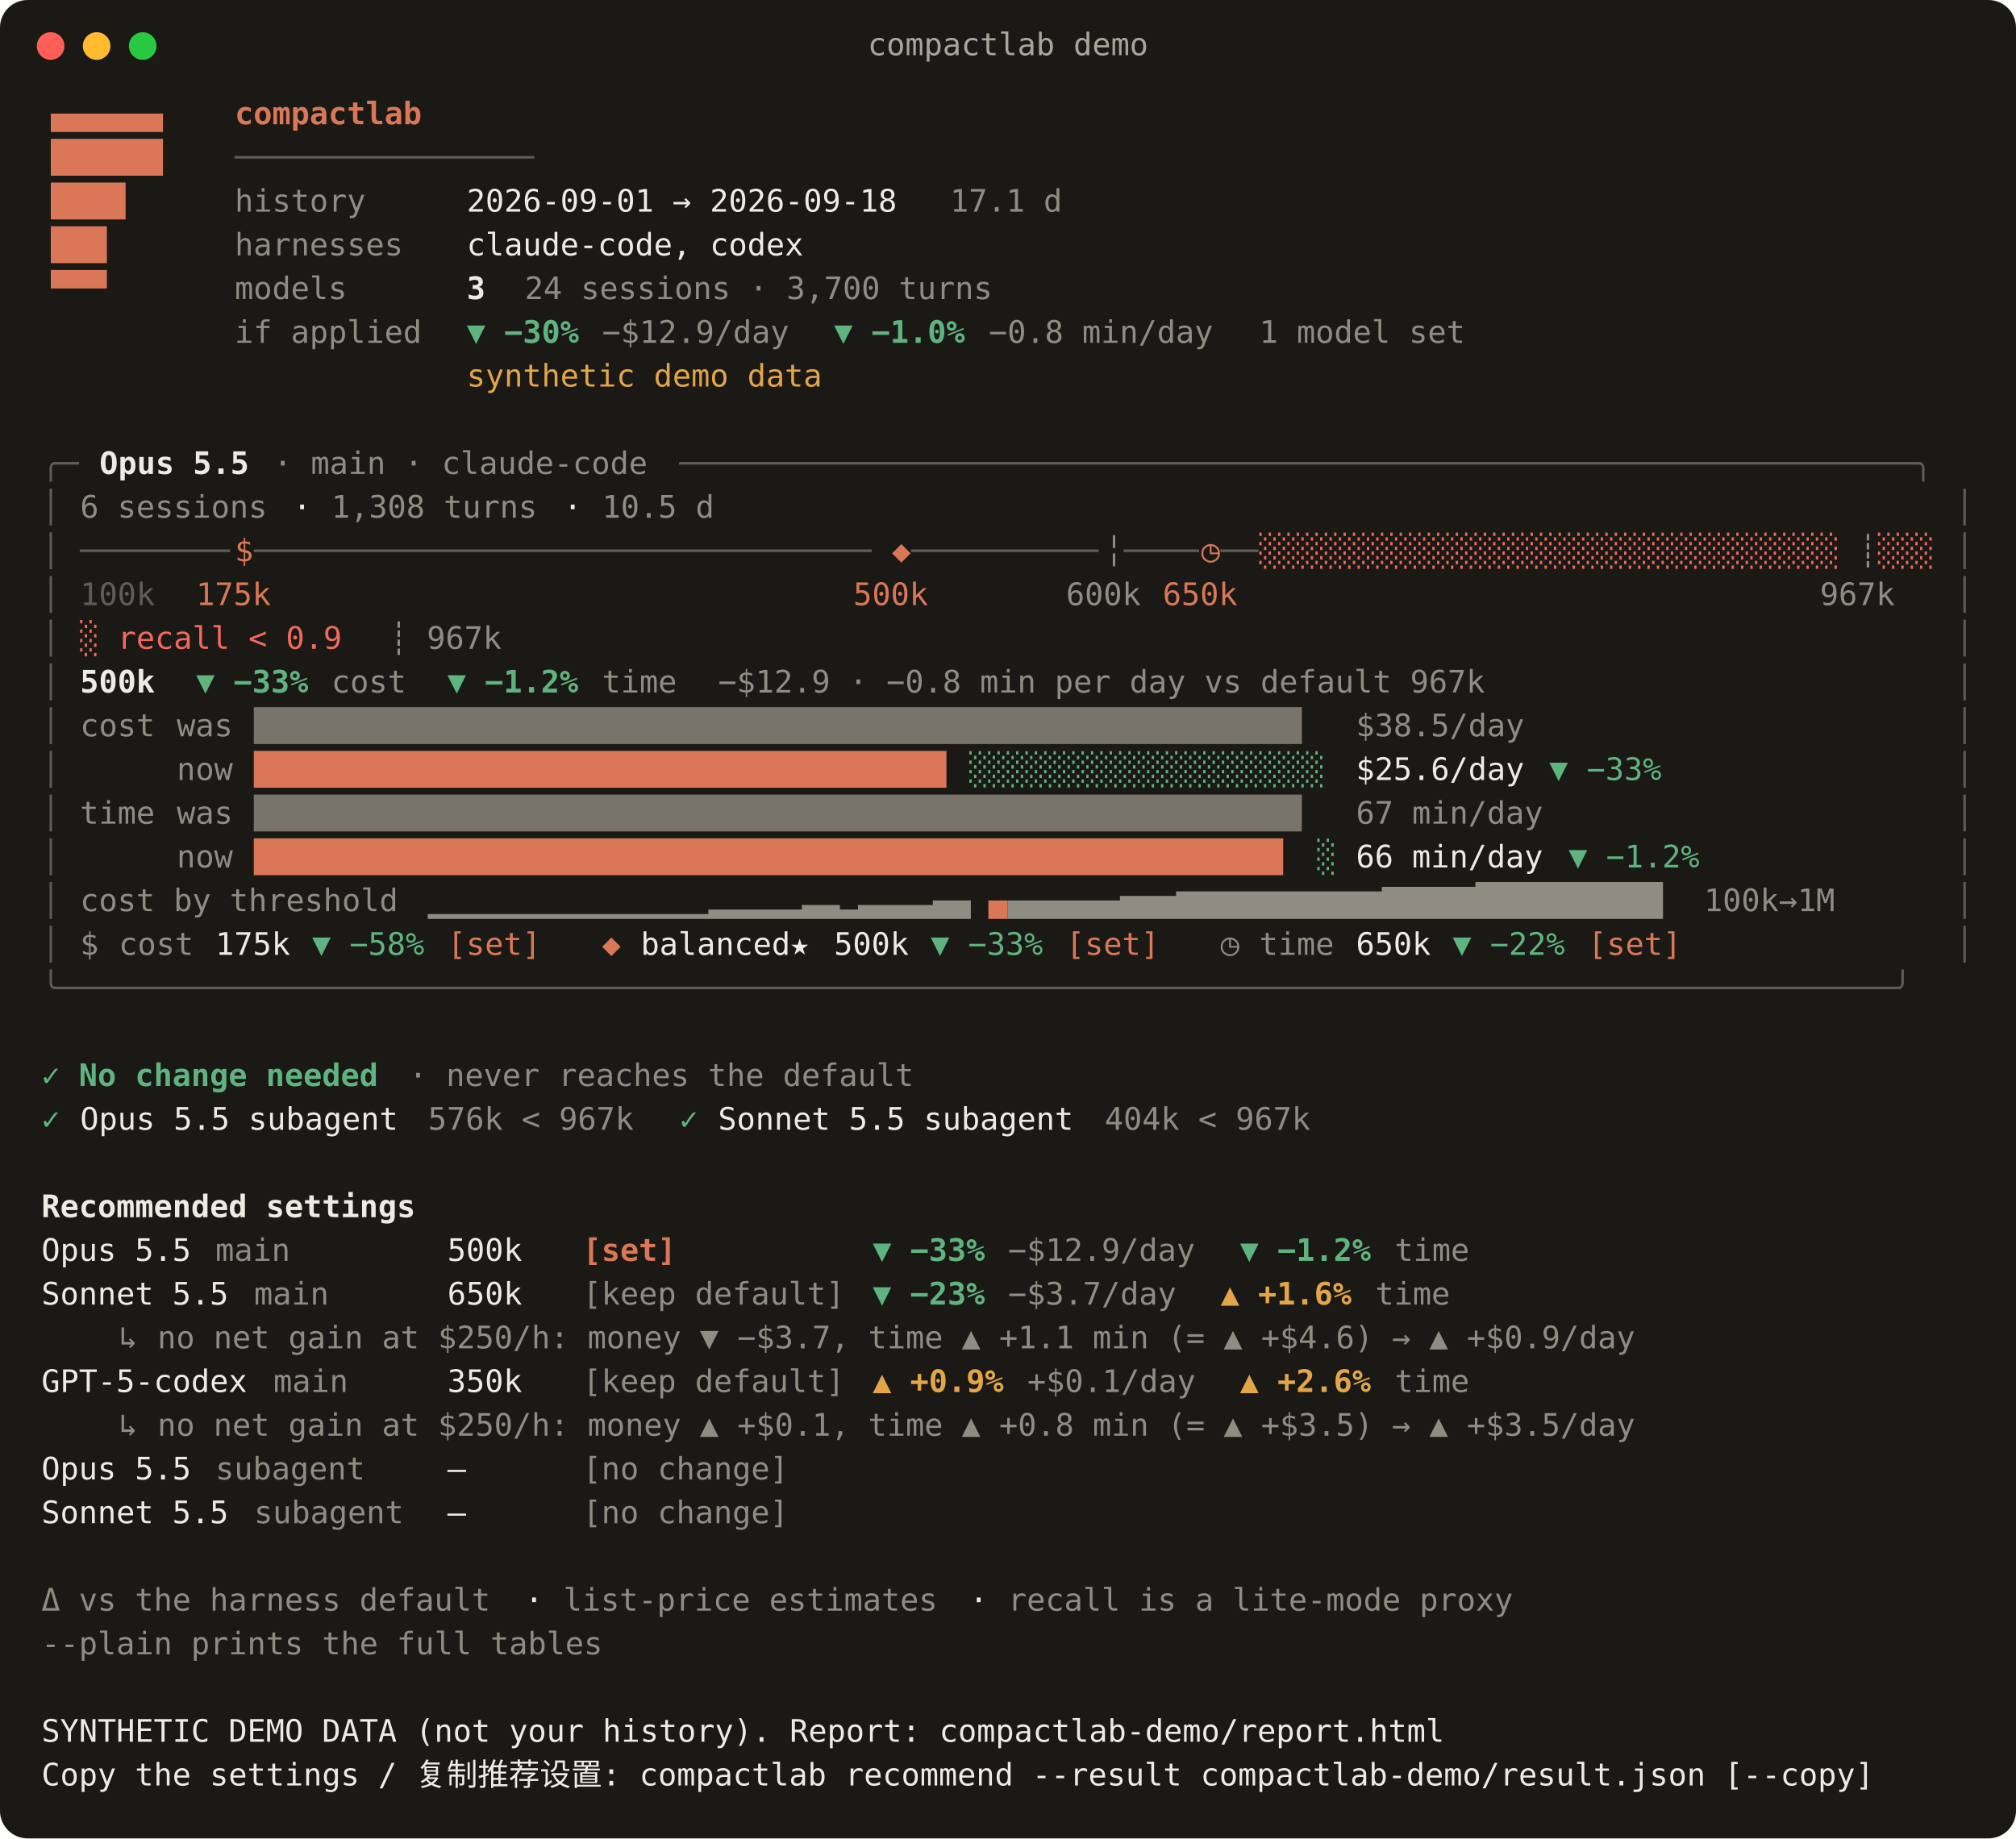
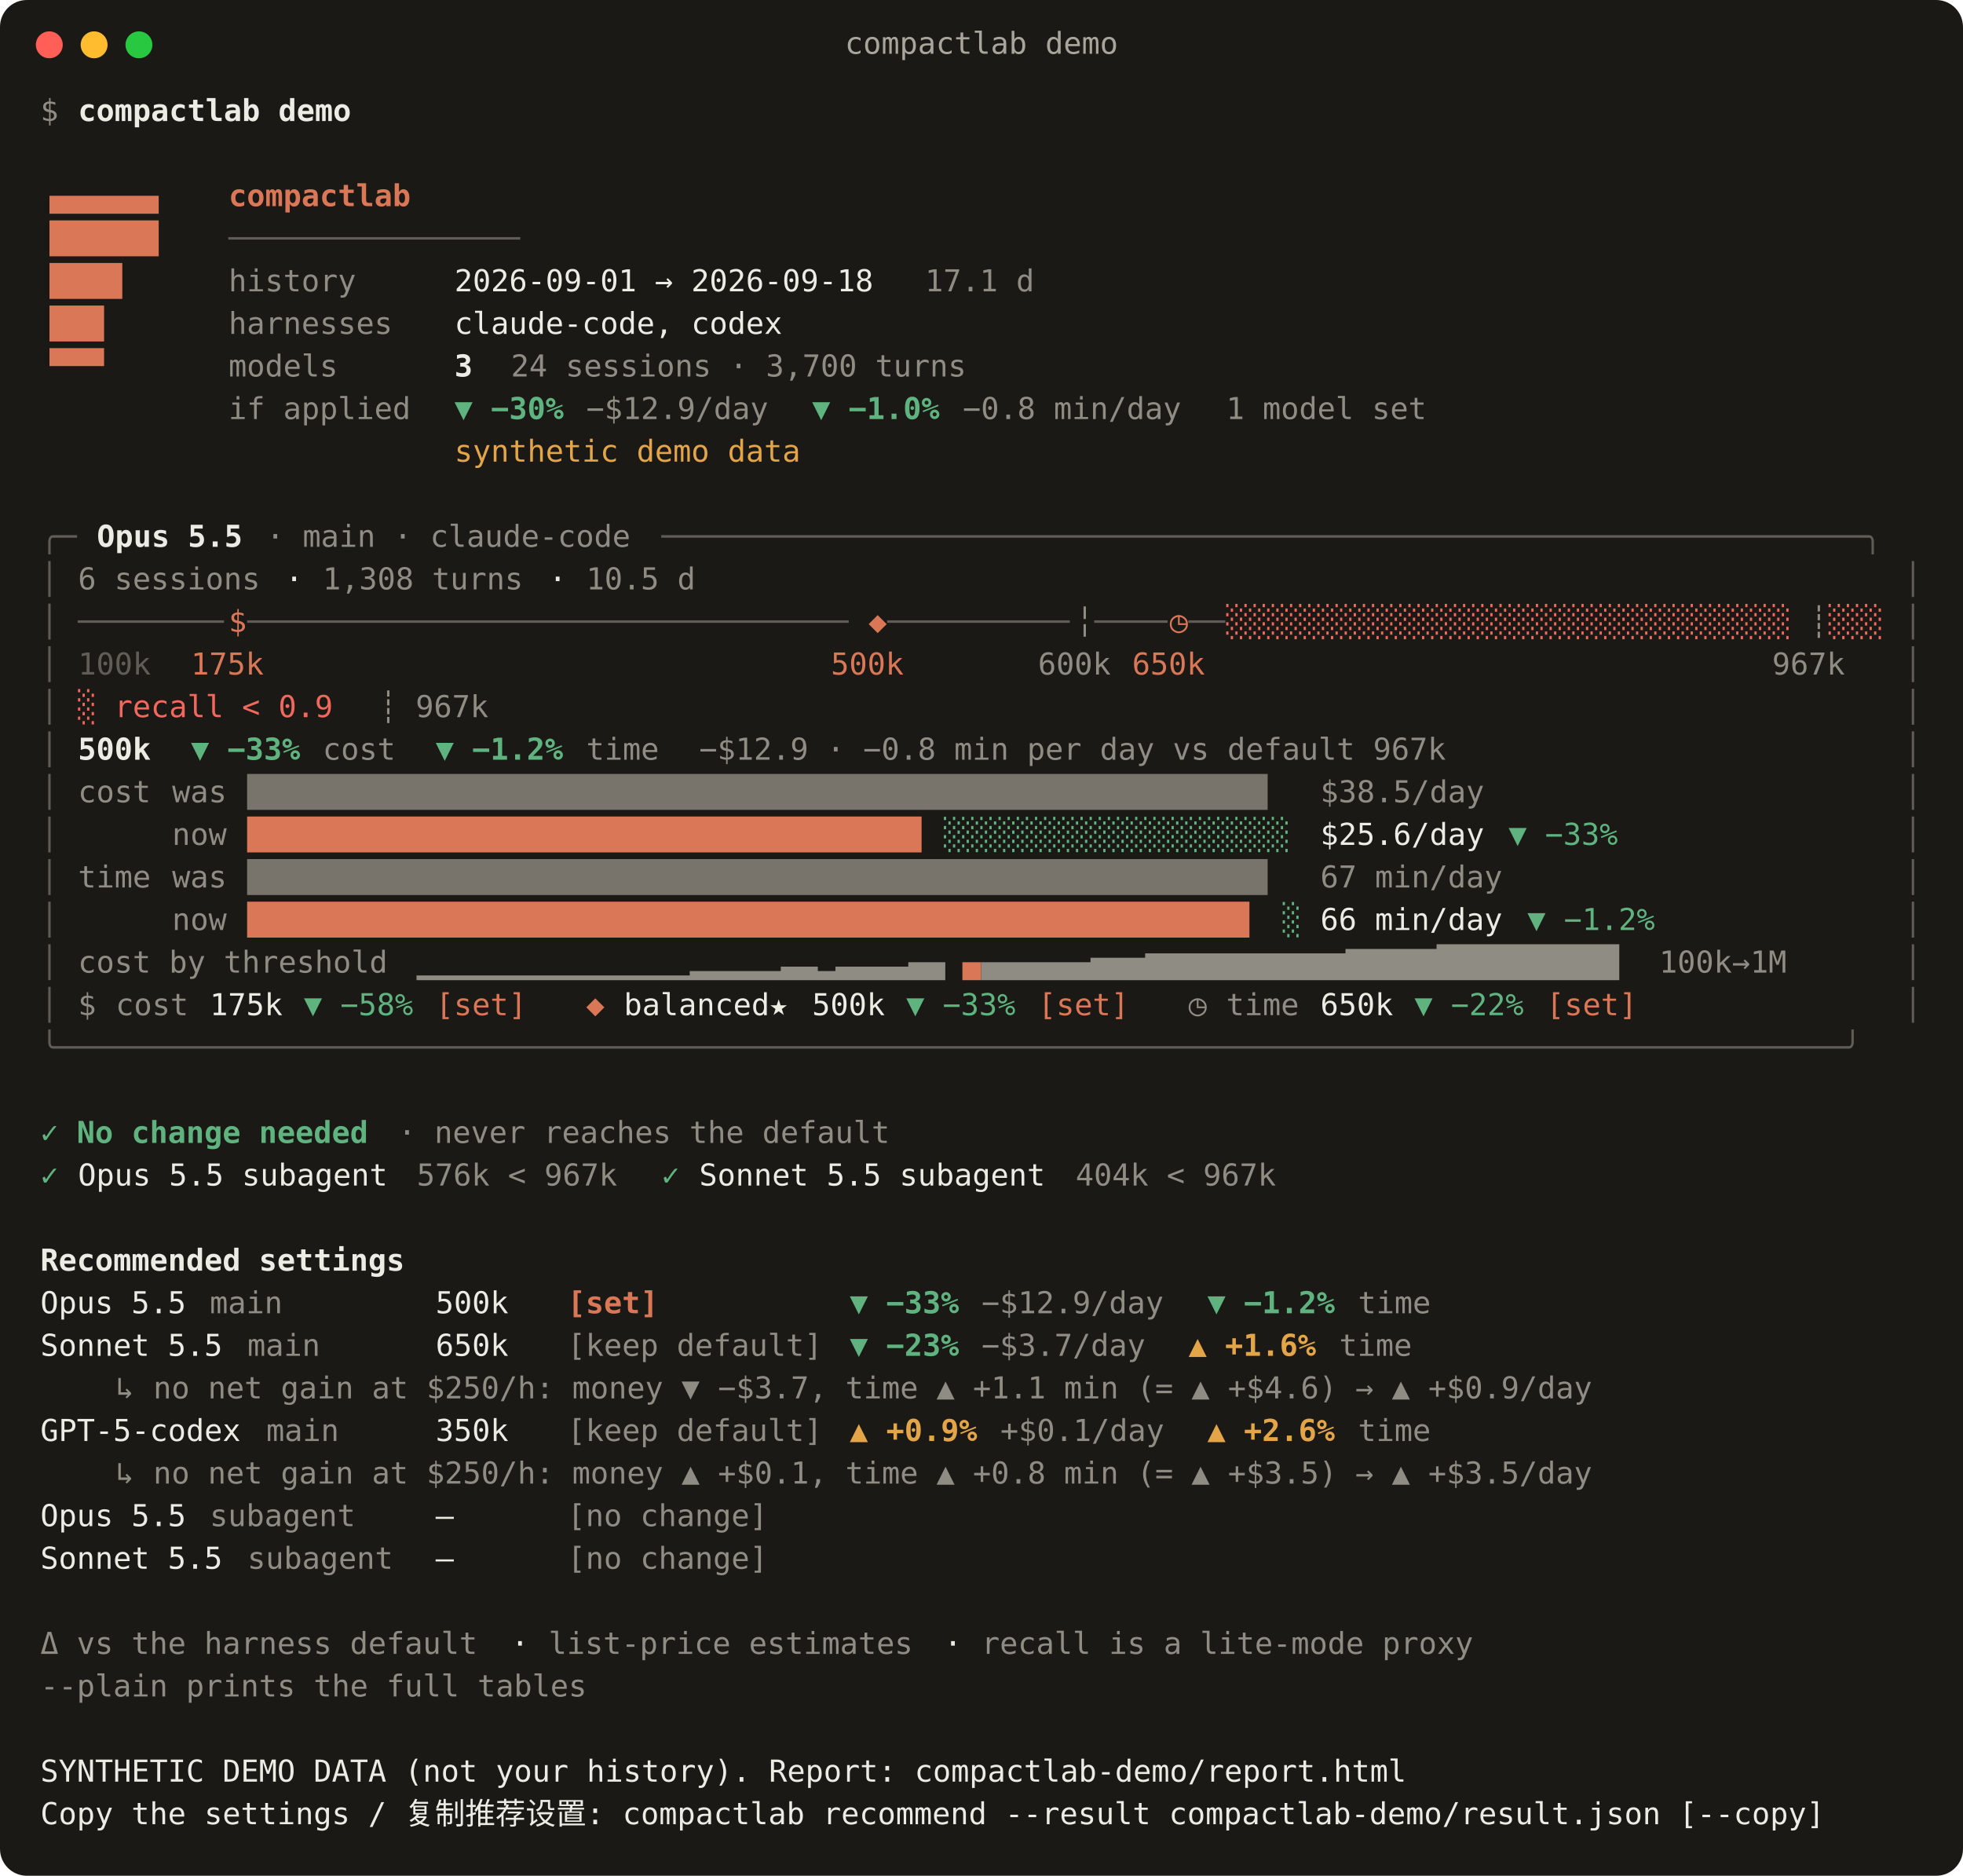
- <svg xmlns="http://www.w3.org/2000/svg" xml:space="preserve" viewBox="0 0 876 799" width="876" height="799" role="img" aria-label="compactlab demo (synthetic data)">
+ <svg xmlns="http://www.w3.org/2000/svg" xml:space="preserve" viewBox="0 0 876 837" width="876" height="837" role="img" aria-label="compactlab demo (synthetic data)">
  <style>
text{font-family:ui-monospace,SFMono-Regular,Menlo,Consolas,"DejaVu Sans Mono",monospace;font-size:13.5px;
 white-space:pre}
.r{animation:in .3s ease both}
@keyframes in{from{opacity:0}}
@media (prefers-reduced-motion:reduce){.r{animation:none}}
</style>
-   <rect width="876" height="799" rx="12" fill="#1a1915" />
+   <rect width="876" height="837" rx="12" fill="#1a1915" />
  <circle cx="22" cy="20" r="6" fill="#ff5f57" />
  <circle cx="42" cy="20" r="6" fill="#febc2e" />
  <circle cx="62" cy="20" r="6" fill="#28c840" />
  <text x="438" y="24" text-anchor="middle" fill="#a8a59b" font-size="12">compactlab demo</text>
  <text class="r" y="54" style="animation-delay:0.20s">
+     <tspan x="18.0" textLength="8.4" lengthAdjust="spacingAndGlyphs" fill="#8f8c83">$</tspan>
+     <tspan x="34.8" textLength="126.0" lengthAdjust="spacingAndGlyphs" fill="#ecebe4" font-weight="700">compactlab demo</tspan>
+   </text>
+   <text class="r" y="92" style="animation-delay:0.27s">
    <tspan x="18.0" textLength="58.8" lengthAdjust="spacingAndGlyphs" fill="#d97757">▗▄▄▄▄▄▖</tspan>
    <tspan x="102.0" textLength="84.0" lengthAdjust="spacingAndGlyphs" fill="#d97757" font-weight="700">compactlab</tspan>
  </text>
-   <text class="r" y="73" style="animation-delay:0.24s">
+   <text class="r" y="111" style="animation-delay:0.31s">
    <tspan x="18.0" textLength="58.8" lengthAdjust="spacingAndGlyphs" fill="#d97757">▐█████▌</tspan>
    <tspan x="102.0" textLength="134.4" lengthAdjust="spacingAndGlyphs" fill="#605d56">────────────────</tspan>
  </text>
-   <text class="r" y="92" style="animation-delay:0.27s">
+   <text class="r" y="130" style="animation-delay:0.34s">
    <tspan x="18.0" textLength="42.0" lengthAdjust="spacingAndGlyphs" fill="#d97757">▐███▌</tspan>
    <tspan x="102.0" textLength="58.8" lengthAdjust="spacingAndGlyphs" fill="#8f8c83">history</tspan>
    <tspan x="202.8" textLength="193.2" lengthAdjust="spacingAndGlyphs" fill="#ecebe4">2026-09-01 → 2026-09-18</tspan>
    <tspan x="412.8" textLength="50.4" lengthAdjust="spacingAndGlyphs" fill="#8f8c83">17.1 d</tspan>
  </text>
-   <text class="r" y="111" style="animation-delay:0.31s">
+   <text class="r" y="149" style="animation-delay:0.38s">
    <tspan x="18.0" textLength="33.6" lengthAdjust="spacingAndGlyphs" fill="#d97757">▐██▌</tspan>
    <tspan x="102.0" textLength="75.6" lengthAdjust="spacingAndGlyphs" fill="#8f8c83">harnesses</tspan>
    <tspan x="202.8" textLength="151.2" lengthAdjust="spacingAndGlyphs" fill="#ecebe4">claude-code, codex</tspan>
  </text>
-   <text class="r" y="130" style="animation-delay:0.34s">
+   <text class="r" y="168" style="animation-delay:0.41s">
    <tspan x="18.0" textLength="33.6" lengthAdjust="spacingAndGlyphs" fill="#d97757">▝▀▀▘</tspan>
    <tspan x="102.0" textLength="50.4" lengthAdjust="spacingAndGlyphs" fill="#8f8c83">models</tspan>
    <tspan x="202.8" textLength="8.4" lengthAdjust="spacingAndGlyphs" fill="#ecebe4" font-weight="700">3</tspan>
    <tspan x="228.0" textLength="210.0" lengthAdjust="spacingAndGlyphs" fill="#8f8c83">24 sessions · 3,700 turns</tspan>
  </text>
-   <text class="r" y="149" style="animation-delay:0.38s">
+   <text class="r" y="187" style="animation-delay:0.45s">
    <tspan x="102.0" textLength="84.0" lengthAdjust="spacingAndGlyphs" fill="#8f8c83">if applied</tspan>
    <tspan x="202.8" textLength="50.4" lengthAdjust="spacingAndGlyphs" fill="#5fb37f" font-weight="700">▼ −30%</tspan>
    <tspan x="261.6" textLength="84.0" lengthAdjust="spacingAndGlyphs" fill="#8f8c83">−$12.9/day</tspan>
    <tspan x="362.4" textLength="58.8" lengthAdjust="spacingAndGlyphs" fill="#5fb37f" font-weight="700">▼ −1.0%</tspan>
    <tspan x="429.6" textLength="100.8" lengthAdjust="spacingAndGlyphs" fill="#8f8c83">−0.8 min/day</tspan>
    <tspan x="547.2" textLength="92.4" lengthAdjust="spacingAndGlyphs" fill="#8f8c83">1 model set</tspan>
  </text>
-   <text class="r" y="168" style="animation-delay:0.41s">
+   <text class="r" y="206" style="animation-delay:0.48s">
    <tspan x="202.8" textLength="159.6" lengthAdjust="spacingAndGlyphs" fill="#e3a548">synthetic demo data</tspan>
  </text>
-   <text class="r" y="206" style="animation-delay:0.48s">
+   <text class="r" y="244" style="animation-delay:0.55s">
    <tspan x="18.0" textLength="16.8" lengthAdjust="spacingAndGlyphs" fill="#605d56">╭─</tspan>
    <tspan x="43.2" textLength="67.2" lengthAdjust="spacingAndGlyphs" fill="#ecebe4" font-weight="700">Opus 5.5</tspan>
    <tspan x="118.8" textLength="168.0" lengthAdjust="spacingAndGlyphs" fill="#8f8c83">· main · claude-code</tspan>
    <tspan x="295.2" textLength="562.8" lengthAdjust="spacingAndGlyphs" fill="#605d56">──────────────────────────────────────────────────────────────────╮</tspan>
  </text>
-   <text class="r" y="225" style="animation-delay:0.52s">
+   <text class="r" y="263" style="animation-delay:0.58s">
    <tspan x="18.0" textLength="8.4" lengthAdjust="spacingAndGlyphs" fill="#605d56">│</tspan>
    <tspan x="34.8" textLength="84.0" lengthAdjust="spacingAndGlyphs" fill="#8f8c83">6 sessions</tspan>
    <tspan x="127.2" textLength="8.4" lengthAdjust="spacingAndGlyphs" fill="#ecebe4">·</tspan>
    <tspan x="144.0" textLength="92.4" lengthAdjust="spacingAndGlyphs" fill="#8f8c83">1,308 turns</tspan>
    <tspan x="244.8" textLength="8.4" lengthAdjust="spacingAndGlyphs" fill="#ecebe4">·</tspan>
    <tspan x="261.6" textLength="50.4" lengthAdjust="spacingAndGlyphs" fill="#8f8c83">10.5 d</tspan>
    <tspan x="849.6" textLength="8.4" lengthAdjust="spacingAndGlyphs" fill="#605d56">│</tspan>
  </text>
-   <text class="r" y="244" style="animation-delay:0.55s">
+   <text class="r" y="282" style="animation-delay:0.62s">
    <tspan x="18.0" textLength="8.4" lengthAdjust="spacingAndGlyphs" fill="#605d56">│</tspan>
    <tspan x="34.8" textLength="67.2" lengthAdjust="spacingAndGlyphs" fill="#605d56">────────</tspan>
    <tspan x="102.0" textLength="8.4" lengthAdjust="spacingAndGlyphs" fill="#d97757">$</tspan>
    <tspan x="110.4" textLength="277.2" lengthAdjust="spacingAndGlyphs" fill="#605d56">─────────────────────────────────</tspan>
    <tspan x="387.6" textLength="8.4" lengthAdjust="spacingAndGlyphs" fill="#d97757" font-weight="700">◆</tspan>
    <tspan x="396.0" textLength="84.0" lengthAdjust="spacingAndGlyphs" fill="#605d56">──────────</tspan>
    <tspan x="480.0" textLength="8.4" lengthAdjust="spacingAndGlyphs" fill="#8f8c83">╎</tspan>
    <tspan x="488.4" textLength="33.6" lengthAdjust="spacingAndGlyphs" fill="#605d56">────</tspan>
    <tspan x="522.0" textLength="8.4" lengthAdjust="spacingAndGlyphs" fill="#d97757">◷</tspan>
    <tspan x="530.4" textLength="16.8" lengthAdjust="spacingAndGlyphs" fill="#605d56">──</tspan>
    <tspan x="547.2" textLength="260.4" lengthAdjust="spacingAndGlyphs" fill="#f2685c">░░░░░░░░░░░░░░░░░░░░░░░░░░░░░░░</tspan>
    <tspan x="807.6" textLength="8.4" lengthAdjust="spacingAndGlyphs" fill="#8f8c83">┊</tspan>
    <tspan x="816.0" textLength="25.2" lengthAdjust="spacingAndGlyphs" fill="#f2685c">░░░</tspan>
    <tspan x="849.6" textLength="8.4" lengthAdjust="spacingAndGlyphs" fill="#605d56">│</tspan>
  </text>
-   <text class="r" y="263" style="animation-delay:0.58s">
+   <text class="r" y="301" style="animation-delay:0.66s">
    <tspan x="18.0" textLength="8.4" lengthAdjust="spacingAndGlyphs" fill="#605d56">│</tspan>
    <tspan x="34.8" textLength="33.6" lengthAdjust="spacingAndGlyphs" fill="#605d56">100k</tspan>
    <tspan x="85.2" textLength="33.6" lengthAdjust="spacingAndGlyphs" fill="#d97757">175k</tspan>
    <tspan x="370.8" textLength="33.6" lengthAdjust="spacingAndGlyphs" fill="#d97757">500k</tspan>
    <tspan x="463.2" textLength="33.6" lengthAdjust="spacingAndGlyphs" fill="#8f8c83">600k</tspan>
    <tspan x="505.2" textLength="33.6" lengthAdjust="spacingAndGlyphs" fill="#d97757">650k</tspan>
    <tspan x="790.8" textLength="33.6" lengthAdjust="spacingAndGlyphs" fill="#8f8c83">967k</tspan>
    <tspan x="849.6" textLength="8.4" lengthAdjust="spacingAndGlyphs" fill="#605d56">│</tspan>
  </text>
-   <text class="r" y="282" style="animation-delay:0.62s">
+   <text class="r" y="320" style="animation-delay:0.69s">
    <tspan x="18.0" textLength="8.4" lengthAdjust="spacingAndGlyphs" fill="#605d56">│</tspan>
    <tspan x="34.8" textLength="117.6" lengthAdjust="spacingAndGlyphs" fill="#f2685c">░ recall &lt; 0.9</tspan>
    <tspan x="169.2" textLength="50.4" lengthAdjust="spacingAndGlyphs" fill="#8f8c83">┊ 967k</tspan>
    <tspan x="849.6" textLength="8.4" lengthAdjust="spacingAndGlyphs" fill="#605d56">│</tspan>
  </text>
-   <text class="r" y="301" style="animation-delay:0.66s">
+   <text class="r" y="339" style="animation-delay:0.73s">
    <tspan x="18.0" textLength="8.4" lengthAdjust="spacingAndGlyphs" fill="#605d56">│</tspan>
    <tspan x="34.8" textLength="33.6" lengthAdjust="spacingAndGlyphs" fill="#ecebe4" font-weight="700">500k</tspan>
    <tspan x="85.2" textLength="50.4" lengthAdjust="spacingAndGlyphs" fill="#5fb37f" font-weight="700">▼ −33%</tspan>
    <tspan x="144.0" textLength="33.6" lengthAdjust="spacingAndGlyphs" fill="#8f8c83">cost</tspan>
    <tspan x="194.4" textLength="58.8" lengthAdjust="spacingAndGlyphs" fill="#5fb37f" font-weight="700">▼ −1.2%</tspan>
    <tspan x="261.6" textLength="33.6" lengthAdjust="spacingAndGlyphs" fill="#8f8c83">time</tspan>
    <tspan x="312.0" textLength="344.4" lengthAdjust="spacingAndGlyphs" fill="#8f8c83">−$12.9 · −0.8 min per day vs default 967k</tspan>
    <tspan x="849.6" textLength="8.4" lengthAdjust="spacingAndGlyphs" fill="#605d56">│</tspan>
  </text>
-   <text class="r" y="320" style="animation-delay:0.69s">
+   <text class="r" y="358" style="animation-delay:0.76s">
    <tspan x="18.0" textLength="8.4" lengthAdjust="spacingAndGlyphs" fill="#605d56">│</tspan>
    <tspan x="34.8" textLength="33.6" lengthAdjust="spacingAndGlyphs" fill="#8f8c83">cost</tspan>
    <tspan x="76.8" textLength="25.2" lengthAdjust="spacingAndGlyphs" fill="#8f8c83">was</tspan>
    <tspan x="110.4" textLength="470.4" lengthAdjust="spacingAndGlyphs" fill="#78746c">████████████████████████████████████████████████████████</tspan>
    <tspan x="589.2" textLength="75.6" lengthAdjust="spacingAndGlyphs" fill="#8f8c83">$38.5/day</tspan>
    <tspan x="849.6" textLength="8.4" lengthAdjust="spacingAndGlyphs" fill="#605d56">│</tspan>
  </text>
-   <text class="r" y="339" style="animation-delay:0.73s">
+   <text class="r" y="377" style="animation-delay:0.80s">
    <tspan x="18.0" textLength="8.4" lengthAdjust="spacingAndGlyphs" fill="#605d56">│</tspan>
    <tspan x="76.8" textLength="25.2" lengthAdjust="spacingAndGlyphs" fill="#8f8c83">now</tspan>
    <tspan x="110.4" textLength="310.8" lengthAdjust="spacingAndGlyphs" fill="#d97757">█████████████████████████████████████</tspan>
    <tspan x="421.2" textLength="159.6" lengthAdjust="spacingAndGlyphs" fill="#5fb37f">░░░░░░░░░░░░░░░░░░░</tspan>
    <tspan x="589.2" textLength="75.6" lengthAdjust="spacingAndGlyphs" fill="#ecebe4">$25.6/day</tspan>
    <tspan x="673.2" textLength="50.4" lengthAdjust="spacingAndGlyphs" fill="#5fb37f">▼ −33%</tspan>
    <tspan x="849.6" textLength="8.4" lengthAdjust="spacingAndGlyphs" fill="#605d56">│</tspan>
  </text>
-   <text class="r" y="358" style="animation-delay:0.76s">
+   <text class="r" y="396" style="animation-delay:0.83s">
    <tspan x="18.0" textLength="8.4" lengthAdjust="spacingAndGlyphs" fill="#605d56">│</tspan>
    <tspan x="34.8" textLength="33.6" lengthAdjust="spacingAndGlyphs" fill="#8f8c83">time</tspan>
    <tspan x="76.8" textLength="25.2" lengthAdjust="spacingAndGlyphs" fill="#8f8c83">was</tspan>
    <tspan x="110.4" textLength="470.4" lengthAdjust="spacingAndGlyphs" fill="#78746c">████████████████████████████████████████████████████████</tspan>
    <tspan x="589.2" textLength="84.0" lengthAdjust="spacingAndGlyphs" fill="#8f8c83">67 min/day</tspan>
    <tspan x="849.6" textLength="8.4" lengthAdjust="spacingAndGlyphs" fill="#605d56">│</tspan>
  </text>
-   <text class="r" y="377" style="animation-delay:0.80s">
+   <text class="r" y="415" style="animation-delay:0.86s">
    <tspan x="18.0" textLength="8.4" lengthAdjust="spacingAndGlyphs" fill="#605d56">│</tspan>
    <tspan x="76.8" textLength="25.2" lengthAdjust="spacingAndGlyphs" fill="#8f8c83">now</tspan>
    <tspan x="110.4" textLength="462.0" lengthAdjust="spacingAndGlyphs" fill="#d97757">███████████████████████████████████████████████████████</tspan>
    <tspan x="572.4" textLength="8.4" lengthAdjust="spacingAndGlyphs" fill="#5fb37f">░</tspan>
    <tspan x="589.2" textLength="84.0" lengthAdjust="spacingAndGlyphs" fill="#ecebe4">66 min/day</tspan>
    <tspan x="681.6" textLength="58.8" lengthAdjust="spacingAndGlyphs" fill="#5fb37f">▼ −1.2%</tspan>
    <tspan x="849.6" textLength="8.4" lengthAdjust="spacingAndGlyphs" fill="#605d56">│</tspan>
  </text>
-   <text class="r" y="396" style="animation-delay:0.83s">
+   <text class="r" y="434" style="animation-delay:0.90s">
    <tspan x="18.0" textLength="8.4" lengthAdjust="spacingAndGlyphs" fill="#605d56">│</tspan>
    <tspan x="34.8" textLength="142.8" lengthAdjust="spacingAndGlyphs" fill="#8f8c83">cost by threshold</tspan>
    <tspan x="186.0" textLength="243.6" lengthAdjust="spacingAndGlyphs" fill="#8f8c83">▁▁▁▁▁▁▁▁▁▁▁▁▁▁▁▂▂▂▂▂▃▃▂▃▃▃▃▄▄</tspan>
    <tspan x="429.6" textLength="8.4" lengthAdjust="spacingAndGlyphs" fill="#d97757" font-weight="700">▄</tspan>
    <tspan x="438.0" textLength="294.0" lengthAdjust="spacingAndGlyphs" fill="#8f8c83">▄▄▄▄▄▄▅▅▅▆▆▆▆▆▆▆▆▆▆▆▇▇▇▇▇██████████</tspan>
    <tspan x="740.4" textLength="58.8" lengthAdjust="spacingAndGlyphs" fill="#8f8c83">100k→1M</tspan>
    <tspan x="849.6" textLength="8.4" lengthAdjust="spacingAndGlyphs" fill="#605d56">│</tspan>
  </text>
-   <text class="r" y="415" style="animation-delay:0.86s">
+   <text class="r" y="453" style="animation-delay:0.94s">
    <tspan x="18.0" textLength="8.4" lengthAdjust="spacingAndGlyphs" fill="#605d56">│</tspan>
    <tspan x="34.8" textLength="8.4" lengthAdjust="spacingAndGlyphs" fill="#8f8c83">$</tspan>
    <tspan x="51.6" textLength="33.6" lengthAdjust="spacingAndGlyphs" fill="#8f8c83">cost</tspan>
    <tspan x="93.6" textLength="33.6" lengthAdjust="spacingAndGlyphs" fill="#ecebe4">175k</tspan>
    <tspan x="135.6" textLength="50.4" lengthAdjust="spacingAndGlyphs" fill="#5fb37f">▼ −58%</tspan>
    <tspan x="194.4" textLength="42.0" lengthAdjust="spacingAndGlyphs" fill="#d97757">[set]</tspan>
    <tspan x="261.6" textLength="8.4" lengthAdjust="spacingAndGlyphs" fill="#d97757">◆</tspan>
    <tspan x="278.4" textLength="75.6" lengthAdjust="spacingAndGlyphs" fill="#ecebe4">balanced★</tspan>
    <tspan x="362.4" textLength="33.6" lengthAdjust="spacingAndGlyphs" fill="#ecebe4">500k</tspan>
    <tspan x="404.4" textLength="50.4" lengthAdjust="spacingAndGlyphs" fill="#5fb37f">▼ −33%</tspan>
    <tspan x="463.2" textLength="42.0" lengthAdjust="spacingAndGlyphs" fill="#d97757">[set]</tspan>
    <tspan x="530.4" textLength="8.4" lengthAdjust="spacingAndGlyphs" fill="#8f8c83">◷</tspan>
    <tspan x="547.2" textLength="33.6" lengthAdjust="spacingAndGlyphs" fill="#8f8c83">time</tspan>
    <tspan x="589.2" textLength="33.6" lengthAdjust="spacingAndGlyphs" fill="#ecebe4">650k</tspan>
    <tspan x="631.2" textLength="50.4" lengthAdjust="spacingAndGlyphs" fill="#5fb37f">▼ −22%</tspan>
    <tspan x="690.0" textLength="42.0" lengthAdjust="spacingAndGlyphs" fill="#d97757">[set]</tspan>
    <tspan x="849.6" textLength="8.4" lengthAdjust="spacingAndGlyphs" fill="#605d56">│</tspan>
  </text>
-   <text class="r" y="434" style="animation-delay:0.90s">
+   <text class="r" y="472" style="animation-delay:0.97s">
    <tspan x="18.0" textLength="840.0" lengthAdjust="spacingAndGlyphs" fill="#605d56">╰──────────────────────────────────────────────────────────────────────────────────────────────────╯</tspan>
  </text>
-   <text class="r" y="472" style="animation-delay:0.97s">
+   <text class="r" y="510" style="animation-delay:1.04s">
    <tspan x="18.0" textLength="151.2" lengthAdjust="spacingAndGlyphs" fill="#5fb37f" font-weight="700">✓ No change needed</tspan>
    <tspan x="177.6" textLength="226.8" lengthAdjust="spacingAndGlyphs" fill="#8f8c83">· never reaches the default</tspan>
  </text>
-   <text class="r" y="491" style="animation-delay:1.01s">
+   <text class="r" y="529" style="animation-delay:1.08s">
    <tspan x="18.0" textLength="8.4" lengthAdjust="spacingAndGlyphs" fill="#5fb37f">✓</tspan>
    <tspan x="34.8" textLength="142.8" lengthAdjust="spacingAndGlyphs" fill="#ecebe4">Opus 5.5 subagent</tspan>
    <tspan x="186.0" textLength="92.4" lengthAdjust="spacingAndGlyphs" fill="#8f8c83">576k &lt; 967k</tspan>
    <tspan x="295.2" textLength="8.4" lengthAdjust="spacingAndGlyphs" fill="#5fb37f">✓</tspan>
    <tspan x="312.0" textLength="159.6" lengthAdjust="spacingAndGlyphs" fill="#ecebe4">Sonnet 5.5 subagent</tspan>
    <tspan x="480.0" textLength="92.4" lengthAdjust="spacingAndGlyphs" fill="#8f8c83">404k &lt; 967k</tspan>
  </text>
-   <text class="r" y="529" style="animation-delay:1.08s">
+   <text class="r" y="567" style="animation-delay:1.15s">
    <tspan x="18.0" textLength="168.0" lengthAdjust="spacingAndGlyphs" fill="#ecebe4" font-weight="700">Recommended settings</tspan>
  </text>
-   <text class="r" y="548" style="animation-delay:1.11s">
+   <text class="r" y="586" style="animation-delay:1.18s">
    <tspan x="18.0" textLength="67.2" lengthAdjust="spacingAndGlyphs" fill="#ecebe4">Opus 5.5</tspan>
    <tspan x="93.6" textLength="33.6" lengthAdjust="spacingAndGlyphs" fill="#8f8c83">main</tspan>
    <tspan x="194.4" textLength="33.6" lengthAdjust="spacingAndGlyphs" fill="#ecebe4">500k</tspan>
    <tspan x="253.2" textLength="42.0" lengthAdjust="spacingAndGlyphs" fill="#d97757" font-weight="700">[set]</tspan>
    <tspan x="379.2" textLength="50.4" lengthAdjust="spacingAndGlyphs" fill="#5fb37f" font-weight="700">▼ −33%</tspan>
    <tspan x="438.0" textLength="84.0" lengthAdjust="spacingAndGlyphs" fill="#8f8c83">−$12.9/day</tspan>
    <tspan x="538.8" textLength="58.8" lengthAdjust="spacingAndGlyphs" fill="#5fb37f" font-weight="700">▼ −1.2%</tspan>
    <tspan x="606.0" textLength="33.6" lengthAdjust="spacingAndGlyphs" fill="#8f8c83">time</tspan>
  </text>
-   <text class="r" y="567" style="animation-delay:1.15s">
+   <text class="r" y="605" style="animation-delay:1.22s">
    <tspan x="18.0" textLength="84.0" lengthAdjust="spacingAndGlyphs" fill="#ecebe4">Sonnet 5.5</tspan>
    <tspan x="110.4" textLength="33.6" lengthAdjust="spacingAndGlyphs" fill="#8f8c83">main</tspan>
    <tspan x="194.4" textLength="33.6" lengthAdjust="spacingAndGlyphs" fill="#ecebe4">650k</tspan>
    <tspan x="253.2" textLength="117.6" lengthAdjust="spacingAndGlyphs" fill="#8f8c83">[keep default]</tspan>
    <tspan x="379.2" textLength="50.4" lengthAdjust="spacingAndGlyphs" fill="#5fb37f" font-weight="700">▼ −23%</tspan>
    <tspan x="438.0" textLength="75.6" lengthAdjust="spacingAndGlyphs" fill="#8f8c83">−$3.7/day</tspan>
    <tspan x="530.4" textLength="58.8" lengthAdjust="spacingAndGlyphs" fill="#e3a548" font-weight="700">▲ +1.6%</tspan>
    <tspan x="597.6" textLength="33.6" lengthAdjust="spacingAndGlyphs" fill="#8f8c83">time</tspan>
  </text>
-   <text class="r" y="586" style="animation-delay:1.18s">
+   <text class="r" y="624" style="animation-delay:1.25s">
    <tspan x="51.6" textLength="8.4" lengthAdjust="spacingAndGlyphs" fill="#8f8c83">↳</tspan>
    <tspan x="68.4" textLength="663.6" lengthAdjust="spacingAndGlyphs" fill="#8f8c83">no net gain at $250/h: money ▼ −$3.7, time ▲ +1.1 min (= ▲ +$4.6) → ▲ +$0.9/day</tspan>
  </text>
-   <text class="r" y="605" style="animation-delay:1.22s">
+   <text class="r" y="643" style="animation-delay:1.29s">
    <tspan x="18.0" textLength="92.4" lengthAdjust="spacingAndGlyphs" fill="#ecebe4">GPT-5-codex</tspan>
    <tspan x="118.8" textLength="33.6" lengthAdjust="spacingAndGlyphs" fill="#8f8c83">main</tspan>
    <tspan x="194.4" textLength="33.6" lengthAdjust="spacingAndGlyphs" fill="#ecebe4">350k</tspan>
    <tspan x="253.2" textLength="117.6" lengthAdjust="spacingAndGlyphs" fill="#8f8c83">[keep default]</tspan>
    <tspan x="379.2" textLength="58.8" lengthAdjust="spacingAndGlyphs" fill="#e3a548" font-weight="700">▲ +0.9%</tspan>
    <tspan x="446.4" textLength="75.6" lengthAdjust="spacingAndGlyphs" fill="#8f8c83">+$0.1/day</tspan>
    <tspan x="538.8" textLength="58.8" lengthAdjust="spacingAndGlyphs" fill="#e3a548" font-weight="700">▲ +2.6%</tspan>
    <tspan x="606.0" textLength="33.6" lengthAdjust="spacingAndGlyphs" fill="#8f8c83">time</tspan>
  </text>
-   <text class="r" y="624" style="animation-delay:1.25s">
+   <text class="r" y="662" style="animation-delay:1.32s">
    <tspan x="51.6" textLength="8.4" lengthAdjust="spacingAndGlyphs" fill="#8f8c83">↳</tspan>
    <tspan x="68.4" textLength="663.6" lengthAdjust="spacingAndGlyphs" fill="#8f8c83">no net gain at $250/h: money ▲ +$0.1, time ▲ +0.8 min (= ▲ +$3.5) → ▲ +$3.5/day</tspan>
  </text>
-   <text class="r" y="643" style="animation-delay:1.29s">
+   <text class="r" y="681" style="animation-delay:1.35s">
    <tspan x="18.0" textLength="67.2" lengthAdjust="spacingAndGlyphs" fill="#ecebe4">Opus 5.5</tspan>
    <tspan x="93.6" textLength="67.2" lengthAdjust="spacingAndGlyphs" fill="#8f8c83">subagent</tspan>
    <tspan x="194.4" textLength="8.4" lengthAdjust="spacingAndGlyphs" fill="#ecebe4">–</tspan>
    <tspan x="253.2" textLength="92.4" lengthAdjust="spacingAndGlyphs" fill="#8f8c83">[no change]</tspan>
  </text>
-   <text class="r" y="662" style="animation-delay:1.32s">
+   <text class="r" y="700" style="animation-delay:1.39s">
    <tspan x="18.0" textLength="84.0" lengthAdjust="spacingAndGlyphs" fill="#ecebe4">Sonnet 5.5</tspan>
    <tspan x="110.4" textLength="67.2" lengthAdjust="spacingAndGlyphs" fill="#8f8c83">subagent</tspan>
    <tspan x="194.4" textLength="8.4" lengthAdjust="spacingAndGlyphs" fill="#ecebe4">–</tspan>
    <tspan x="253.2" textLength="92.4" lengthAdjust="spacingAndGlyphs" fill="#8f8c83">[no change]</tspan>
  </text>
-   <text class="r" y="700" style="animation-delay:1.39s">
+   <text class="r" y="738" style="animation-delay:1.46s">
    <tspan x="18.0" textLength="201.6" lengthAdjust="spacingAndGlyphs" fill="#8f8c83">Δ vs the harness default</tspan>
    <tspan x="228.0" textLength="8.4" lengthAdjust="spacingAndGlyphs" fill="#ecebe4">·</tspan>
    <tspan x="244.8" textLength="168.0" lengthAdjust="spacingAndGlyphs" fill="#8f8c83">list-price estimates</tspan>
    <tspan x="421.2" textLength="8.4" lengthAdjust="spacingAndGlyphs" fill="#ecebe4">·</tspan>
    <tspan x="438.0" textLength="226.8" lengthAdjust="spacingAndGlyphs" fill="#8f8c83">recall is a lite-mode proxy</tspan>
  </text>
-   <text class="r" y="719" style="animation-delay:1.43s">
+   <text class="r" y="757" style="animation-delay:1.50s">
    <tspan x="18.0" textLength="252.0" lengthAdjust="spacingAndGlyphs" fill="#8f8c83">--plain prints the full tables</tspan>
  </text>
-   <text class="r" y="757" style="animation-delay:1.50s">
+   <text class="r" y="795" style="animation-delay:1.57s">
    <tspan x="18.0" textLength="630.0" lengthAdjust="spacingAndGlyphs" fill="#ecebe4">SYNTHETIC DEMO DATA (not your history). Report: compactlab-demo/report.html</tspan>
  </text>
-   <text class="r" y="776" style="animation-delay:1.53s">
+   <text class="r" y="814" style="animation-delay:1.60s">
    <tspan x="18.0" textLength="840.0" lengthAdjust="spacingAndGlyphs" fill="#ecebe4">Copy the settings / 复制推荐设置: compactlab recommend --result compactlab-demo/result.json [--copy]</tspan>
  </text>
</svg>
